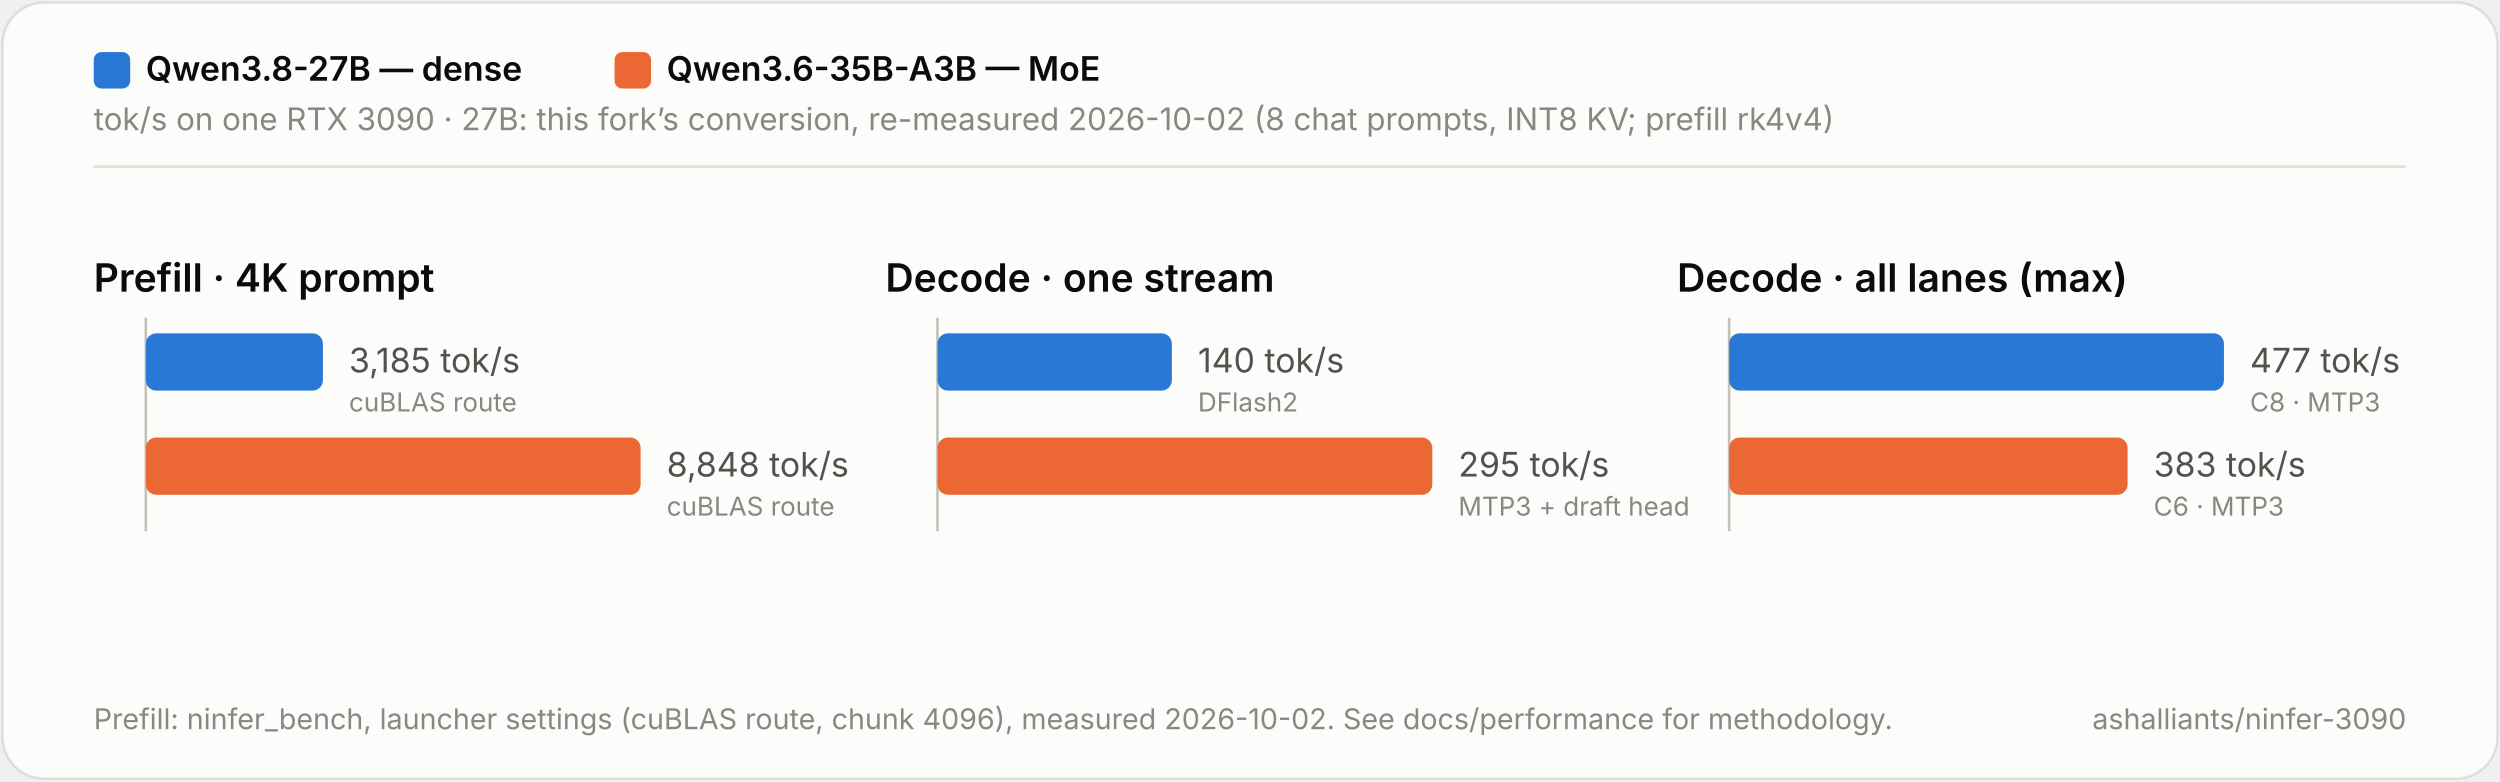
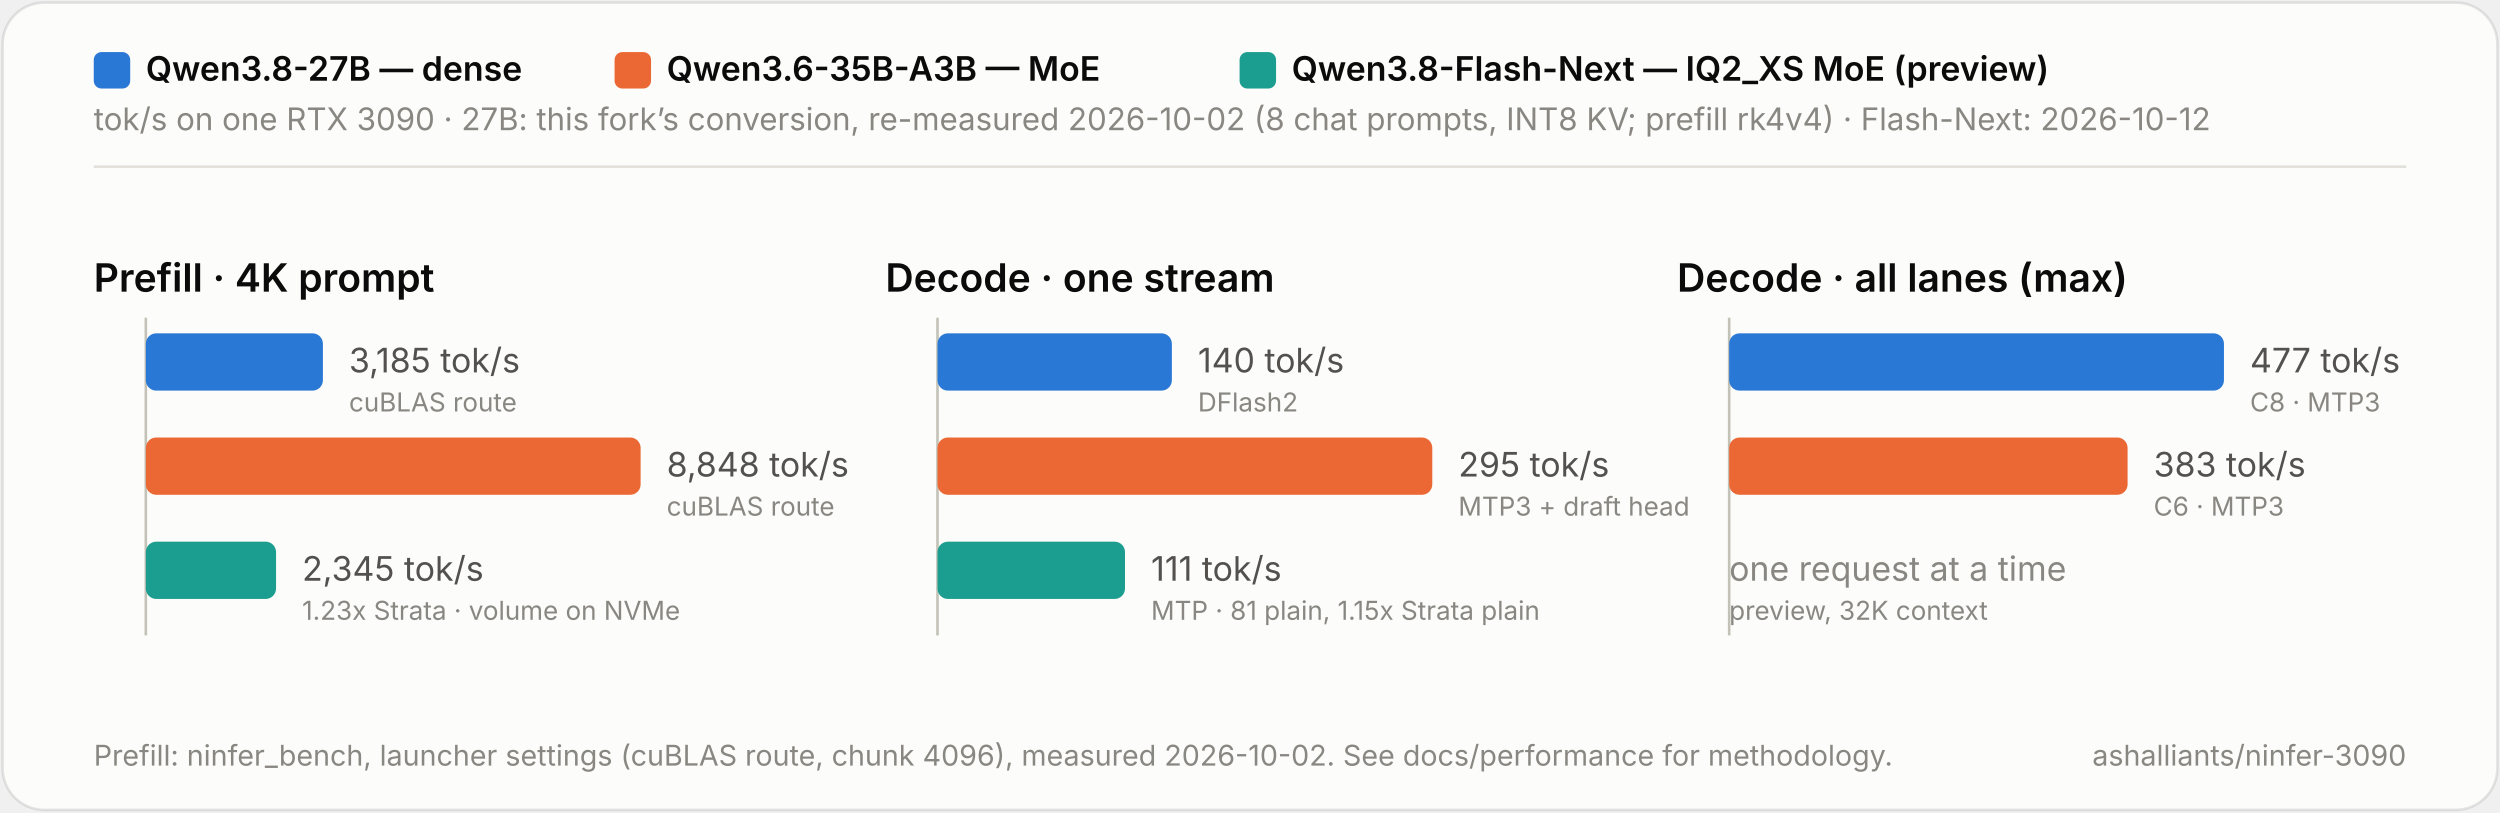
- <svg xmlns="http://www.w3.org/2000/svg" viewBox="0 0 960 300" width="960" height="300" role="img" aria-label="NInfer-3090 throughput on one RTX 3090: prefill 3,185-8,848 tok/s; decode one stream 140-295 tok/s; decode all lanes 383-477 tok/s">
+ <svg xmlns="http://www.w3.org/2000/svg" viewBox="0 0 960 312" width="960" height="312" role="img" aria-label="NInfer-3090 throughput on one RTX 3090: prefill 3,185-8,848 tok/s; decode one stream 140-295 tok/s; decode all lanes 383-477 tok/s; Qwen3.8-Flash-Next preview: prefill 2,345 tok/s, decode 111 tok/s">
  <style>
    .nb-surface  { fill: #fcfcfb; }
    .nb-border   { stroke: rgba(11,11,11,0.10); }
    .nb-primary  { fill: #0b0b0b; }
    .nb-secondary{ fill: #52514e; }
    .nb-muted    { fill: #898781; }
    .nb-hair     { stroke: #e1e0d9; }
    .nb-baseline { stroke: #c3c2b7; }
    .nb-s1       { fill: #2a78d6; }
    .nb-s2       { fill: #eb6834; }
+     .nb-s3       { fill: #1b9e8f; }
    .nb-dashed   { stroke: #898781; fill: none; stroke-dasharray: 4 3; }
    text { font-family: system-ui, -apple-system, "Segoe UI", sans-serif; }
    @media (prefers-color-scheme: dark) {
      .nb-surface  { fill: #1a1a19; }
      .nb-border   { stroke: rgba(255,255,255,0.10); }
      .nb-primary  { fill: #ffffff; }
      .nb-secondary{ fill: #c3c2b7; }
      .nb-muted    { fill: #898781; }
      .nb-hair     { stroke: #2c2c2a; }
      .nb-baseline { stroke: #383835; }
      .nb-s1       { fill: #3987e5; }
      .nb-s2       { fill: #d95926; }
+       .nb-s3       { fill: #2fbfae; }
    }
  </style>
-   <rect x="1" y="1" width="958" height="298" rx="16" class="nb-surface nb-border" stroke-width="1" />
+   <rect x="1" y="1" width="958" height="310" rx="16" class="nb-surface nb-border" stroke-width="1" />
  <rect x="36" y="20" width="14" height="14" rx="3" class="nb-s1" />
  <text x="56" y="31" font-size="13" font-weight="600" class="nb-primary">Qwen3.8-27B — dense</text>
  <rect x="236" y="20" width="14" height="14" rx="3" class="nb-s2" />
  <text x="256" y="31" font-size="13" font-weight="600" class="nb-primary">Qwen3.6-35B-A3B — MoE</text>
-   <text x="36" y="50" font-size="12" class="nb-muted">tok/s on one RTX 3090 · 27B: this fork’s conversion, re-measured 2026-10-02 (8 chat prompts, INT8 KV; prefill rk4v4)</text>
+   <rect x="476" y="20" width="14" height="14" rx="3" class="nb-s3" />
+   <text x="496" y="31" font-size="13" font-weight="600" class="nb-primary">Qwen3.8-Flash-Next — IQ2_XS MoE (preview)</text>
+   <text x="36" y="50" font-size="12" class="nb-muted">tok/s on one RTX 3090 · 27B: this fork’s conversion, re-measured 2026-10-02 (8 chat prompts, INT8 KV; prefill rk4v4) · Flash-Next: 2026-10-12</text>
  <line x1="36" y1="64" x2="924" y2="64" class="nb-hair" stroke-width="1" />
  <g>
    <text x="36" y="112" font-size="15" font-weight="600" class="nb-primary">Prefill · 4K prompt</text>
-     <line x1="56" y1="122" x2="56" y2="204" class="nb-baseline" stroke-width="1" />
+     <line x1="56" y1="122" x2="56" y2="244" class="nb-baseline" stroke-width="1" />
    <rect x="36" y="20" width="0" height="0" opacity="0" />
    <rect x="56" y="128" width="68" height="22" rx="4" class="nb-s1" />
    <text x="134" y="143" font-size="13" class="nb-secondary">3,185 tok/s</text>
    <text x="134" y="158" font-size="10" class="nb-muted">cuBLAS route</text>
    <rect x="56" y="168" width="190" height="22" rx="4" class="nb-s2" />
    <text x="256" y="183" font-size="13" class="nb-secondary">8,848 tok/s</text>
    <text x="256" y="198" font-size="10" class="nb-muted">cuBLAS route</text>
+     <rect x="56" y="208" width="50" height="22" rx="4" class="nb-s3" />
+     <text x="116" y="223" font-size="13" class="nb-secondary">2,345 tok/s</text>
+     <text x="116" y="238" font-size="10" class="nb-muted">1.23x Strata · volume on NVMe</text>
  </g>
  <g>
    <text x="340" y="112" font-size="15" font-weight="600" class="nb-primary">Decode · one stream</text>
-     <line x1="360" y1="122" x2="360" y2="204" class="nb-baseline" stroke-width="1" />
+     <line x1="360" y1="122" x2="360" y2="244" class="nb-baseline" stroke-width="1" />
    <rect x="360" y="128" width="90" height="22" rx="4" class="nb-s1" />
    <text x="460" y="143" font-size="13" class="nb-secondary">140 tok/s</text>
    <text x="460" y="158" font-size="10" class="nb-muted">DFlash2</text>
    <rect x="360" y="168" width="190" height="22" rx="4" class="nb-s2" />
    <text x="560" y="183" font-size="13" class="nb-secondary">295 tok/s</text>
    <text x="560" y="198" font-size="10" class="nb-muted">MTP3 + draft head</text>
+     <rect x="360" y="208" width="72" height="22" rx="4" class="nb-s3" />
+     <text x="442" y="223" font-size="13" class="nb-secondary">111 tok/s</text>
+     <text x="442" y="238" font-size="10" class="nb-muted">MTP · 81 plain, 1.15x Strata plain</text>
  </g>
  <g>
    <text x="644" y="112" font-size="15" font-weight="600" class="nb-primary">Decode · all lanes (max)</text>
-     <line x1="664" y1="122" x2="664" y2="204" class="nb-baseline" stroke-width="1" />
+     <line x1="664" y1="122" x2="664" y2="244" class="nb-baseline" stroke-width="1" />
    <rect x="664" y="128" width="190" height="22" rx="4" class="nb-s1" />
    <text x="864" y="143" font-size="13" class="nb-secondary">477 tok/s</text>
    <text x="864" y="158" font-size="10" class="nb-muted">C8 · MTP3</text>
    <rect x="664" y="168" width="153" height="22" rx="4" class="nb-s2" />
    <text x="827" y="183" font-size="13" class="nb-secondary">383 tok/s</text>
    <text x="827" y="198" font-size="10" class="nb-muted">C6 · MTP3</text>
+     <text x="664" y="223" font-size="13" class="nb-muted">one request at a time</text>
+     <text x="664" y="238" font-size="10" class="nb-muted">preview, 32K context</text>
  </g>
-   <text x="36" y="280" font-size="11" class="nb-muted">Prefill: ninfer_bench, launcher settings (cuBLAS route, chunk 4096), measured 2026-10-02. See docs/performance for methodology.</text>
-   <text x="924" y="280" font-size="11" text-anchor="end" class="nb-muted">ashalliants/ninfer-3090</text>
+   <text x="36" y="294" font-size="11" class="nb-muted">Prefill: ninfer_bench, launcher settings (cuBLAS route, chunk 4096), measured 2026-10-02. See docs/performance for methodology.</text>
+   <text x="924" y="294" font-size="11" text-anchor="end" class="nb-muted">ashalliants/ninfer-3090</text>
</svg>
